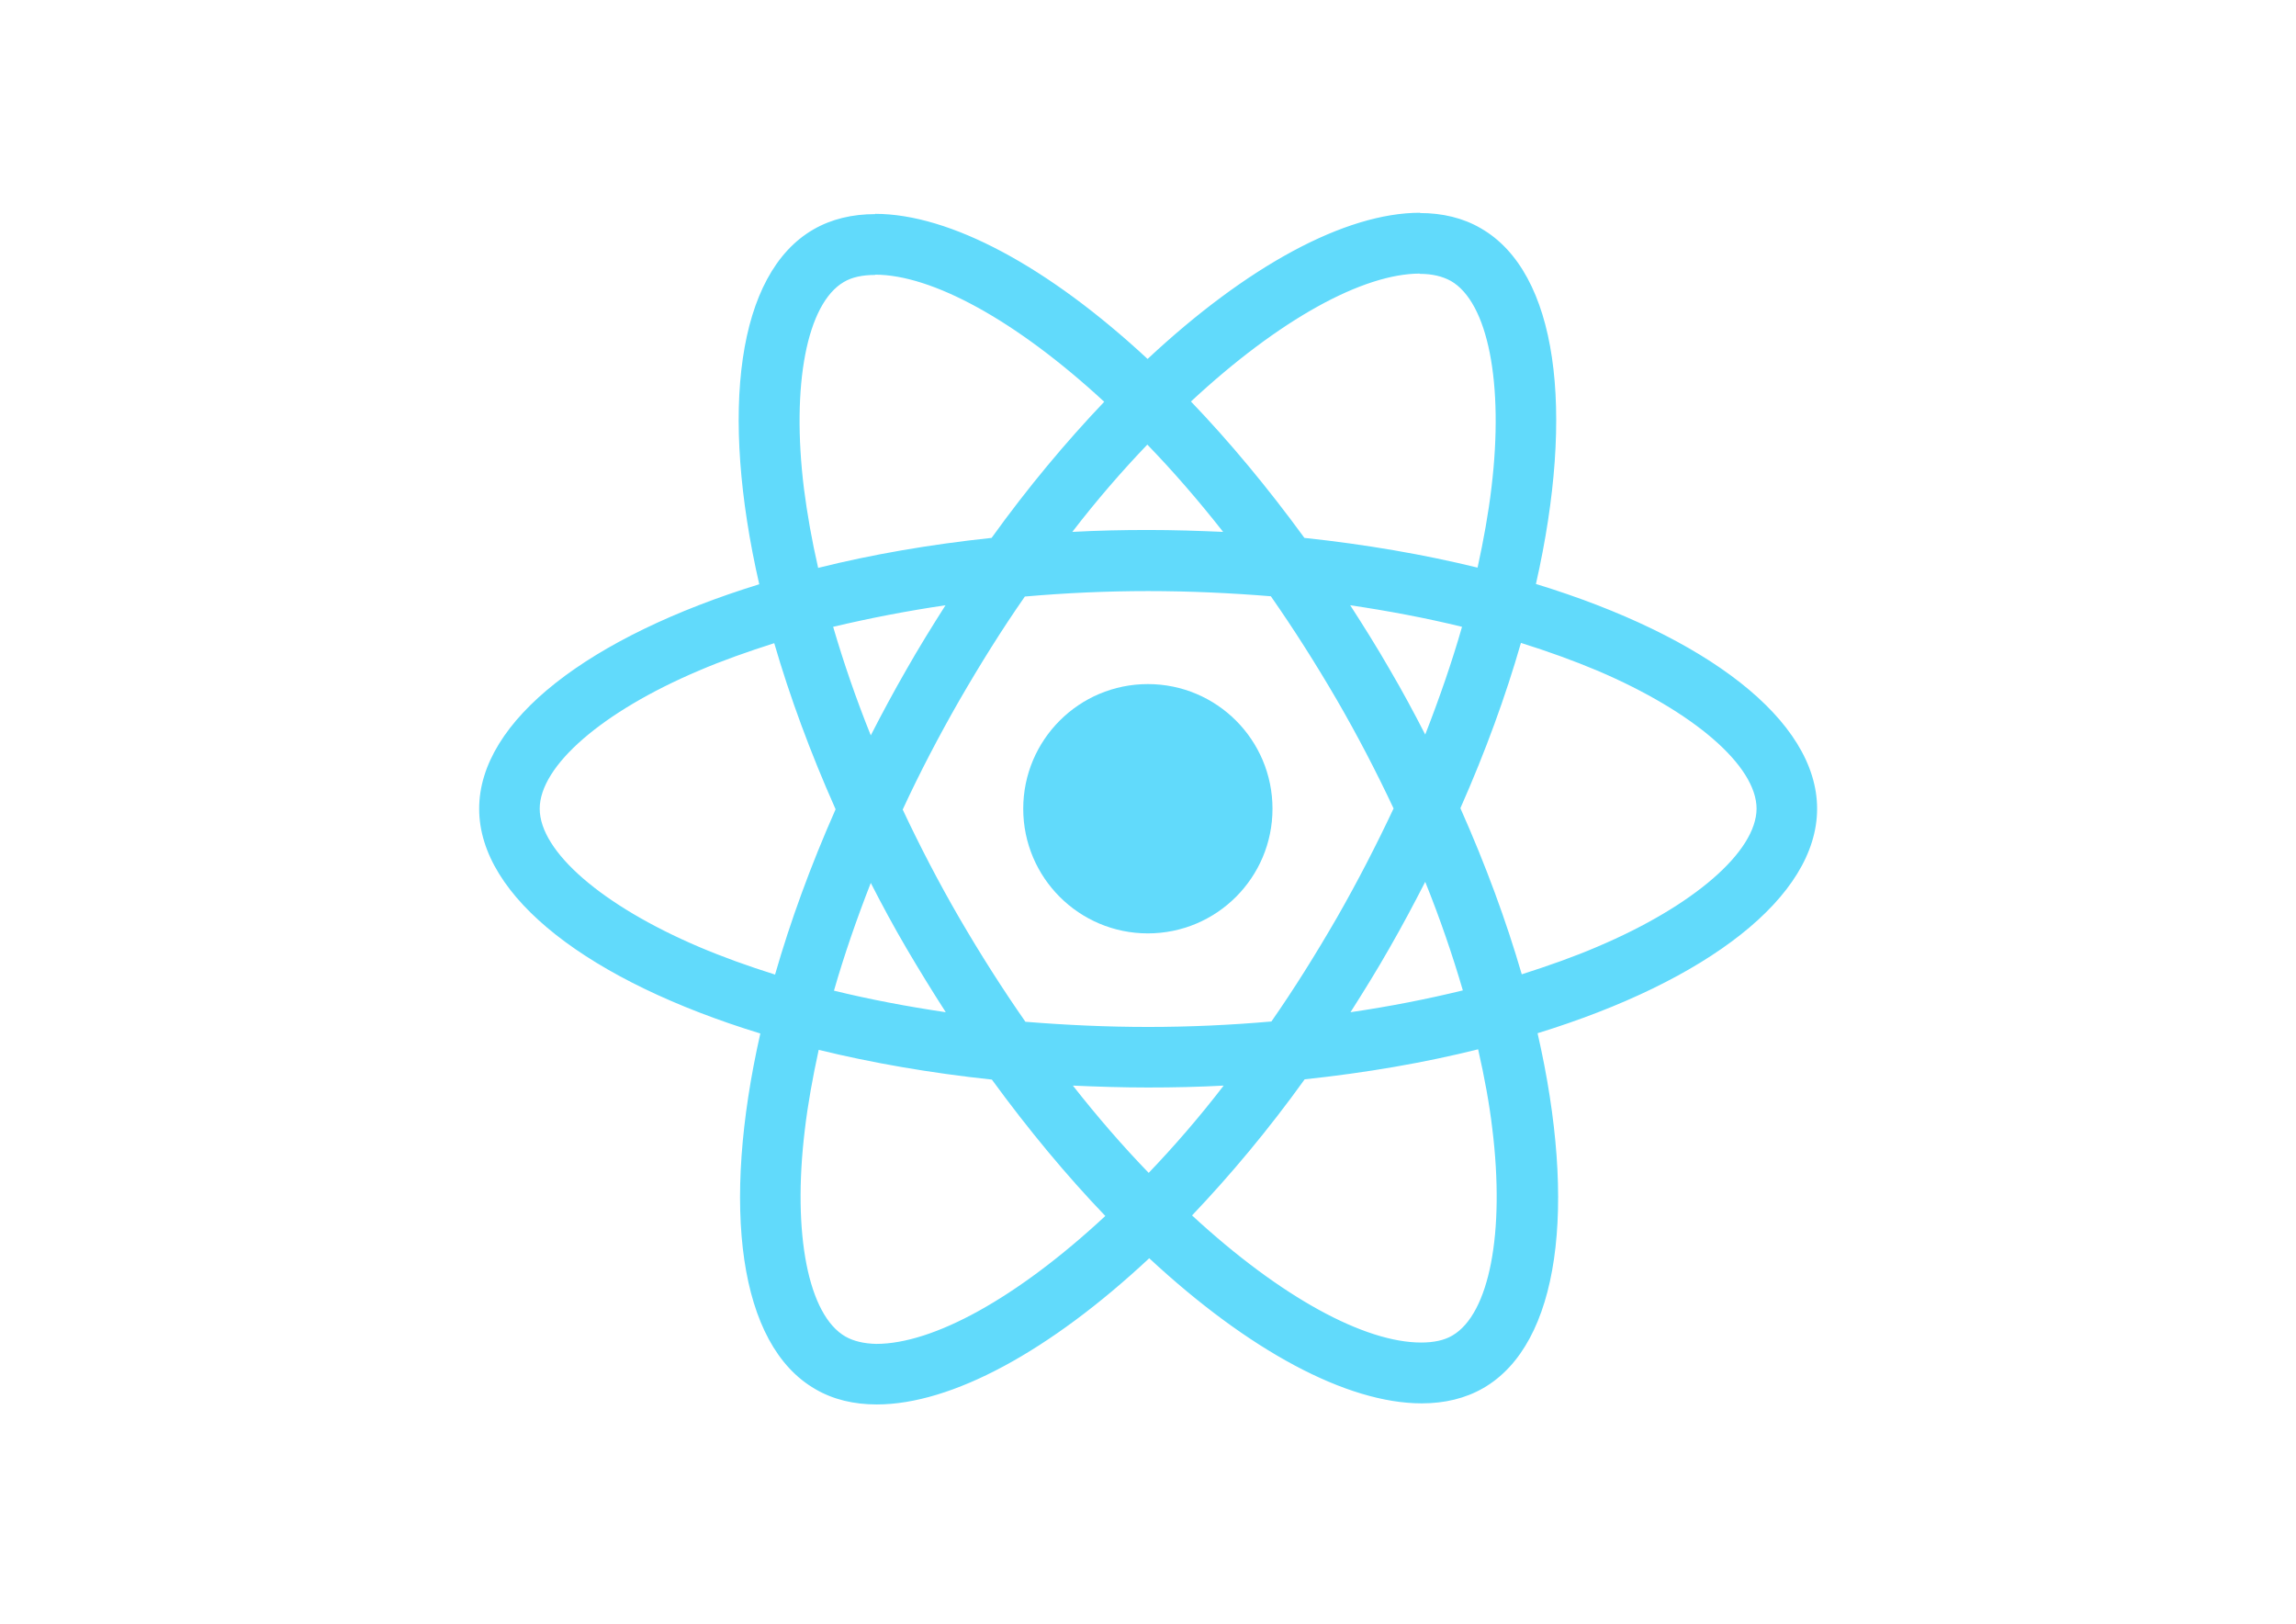
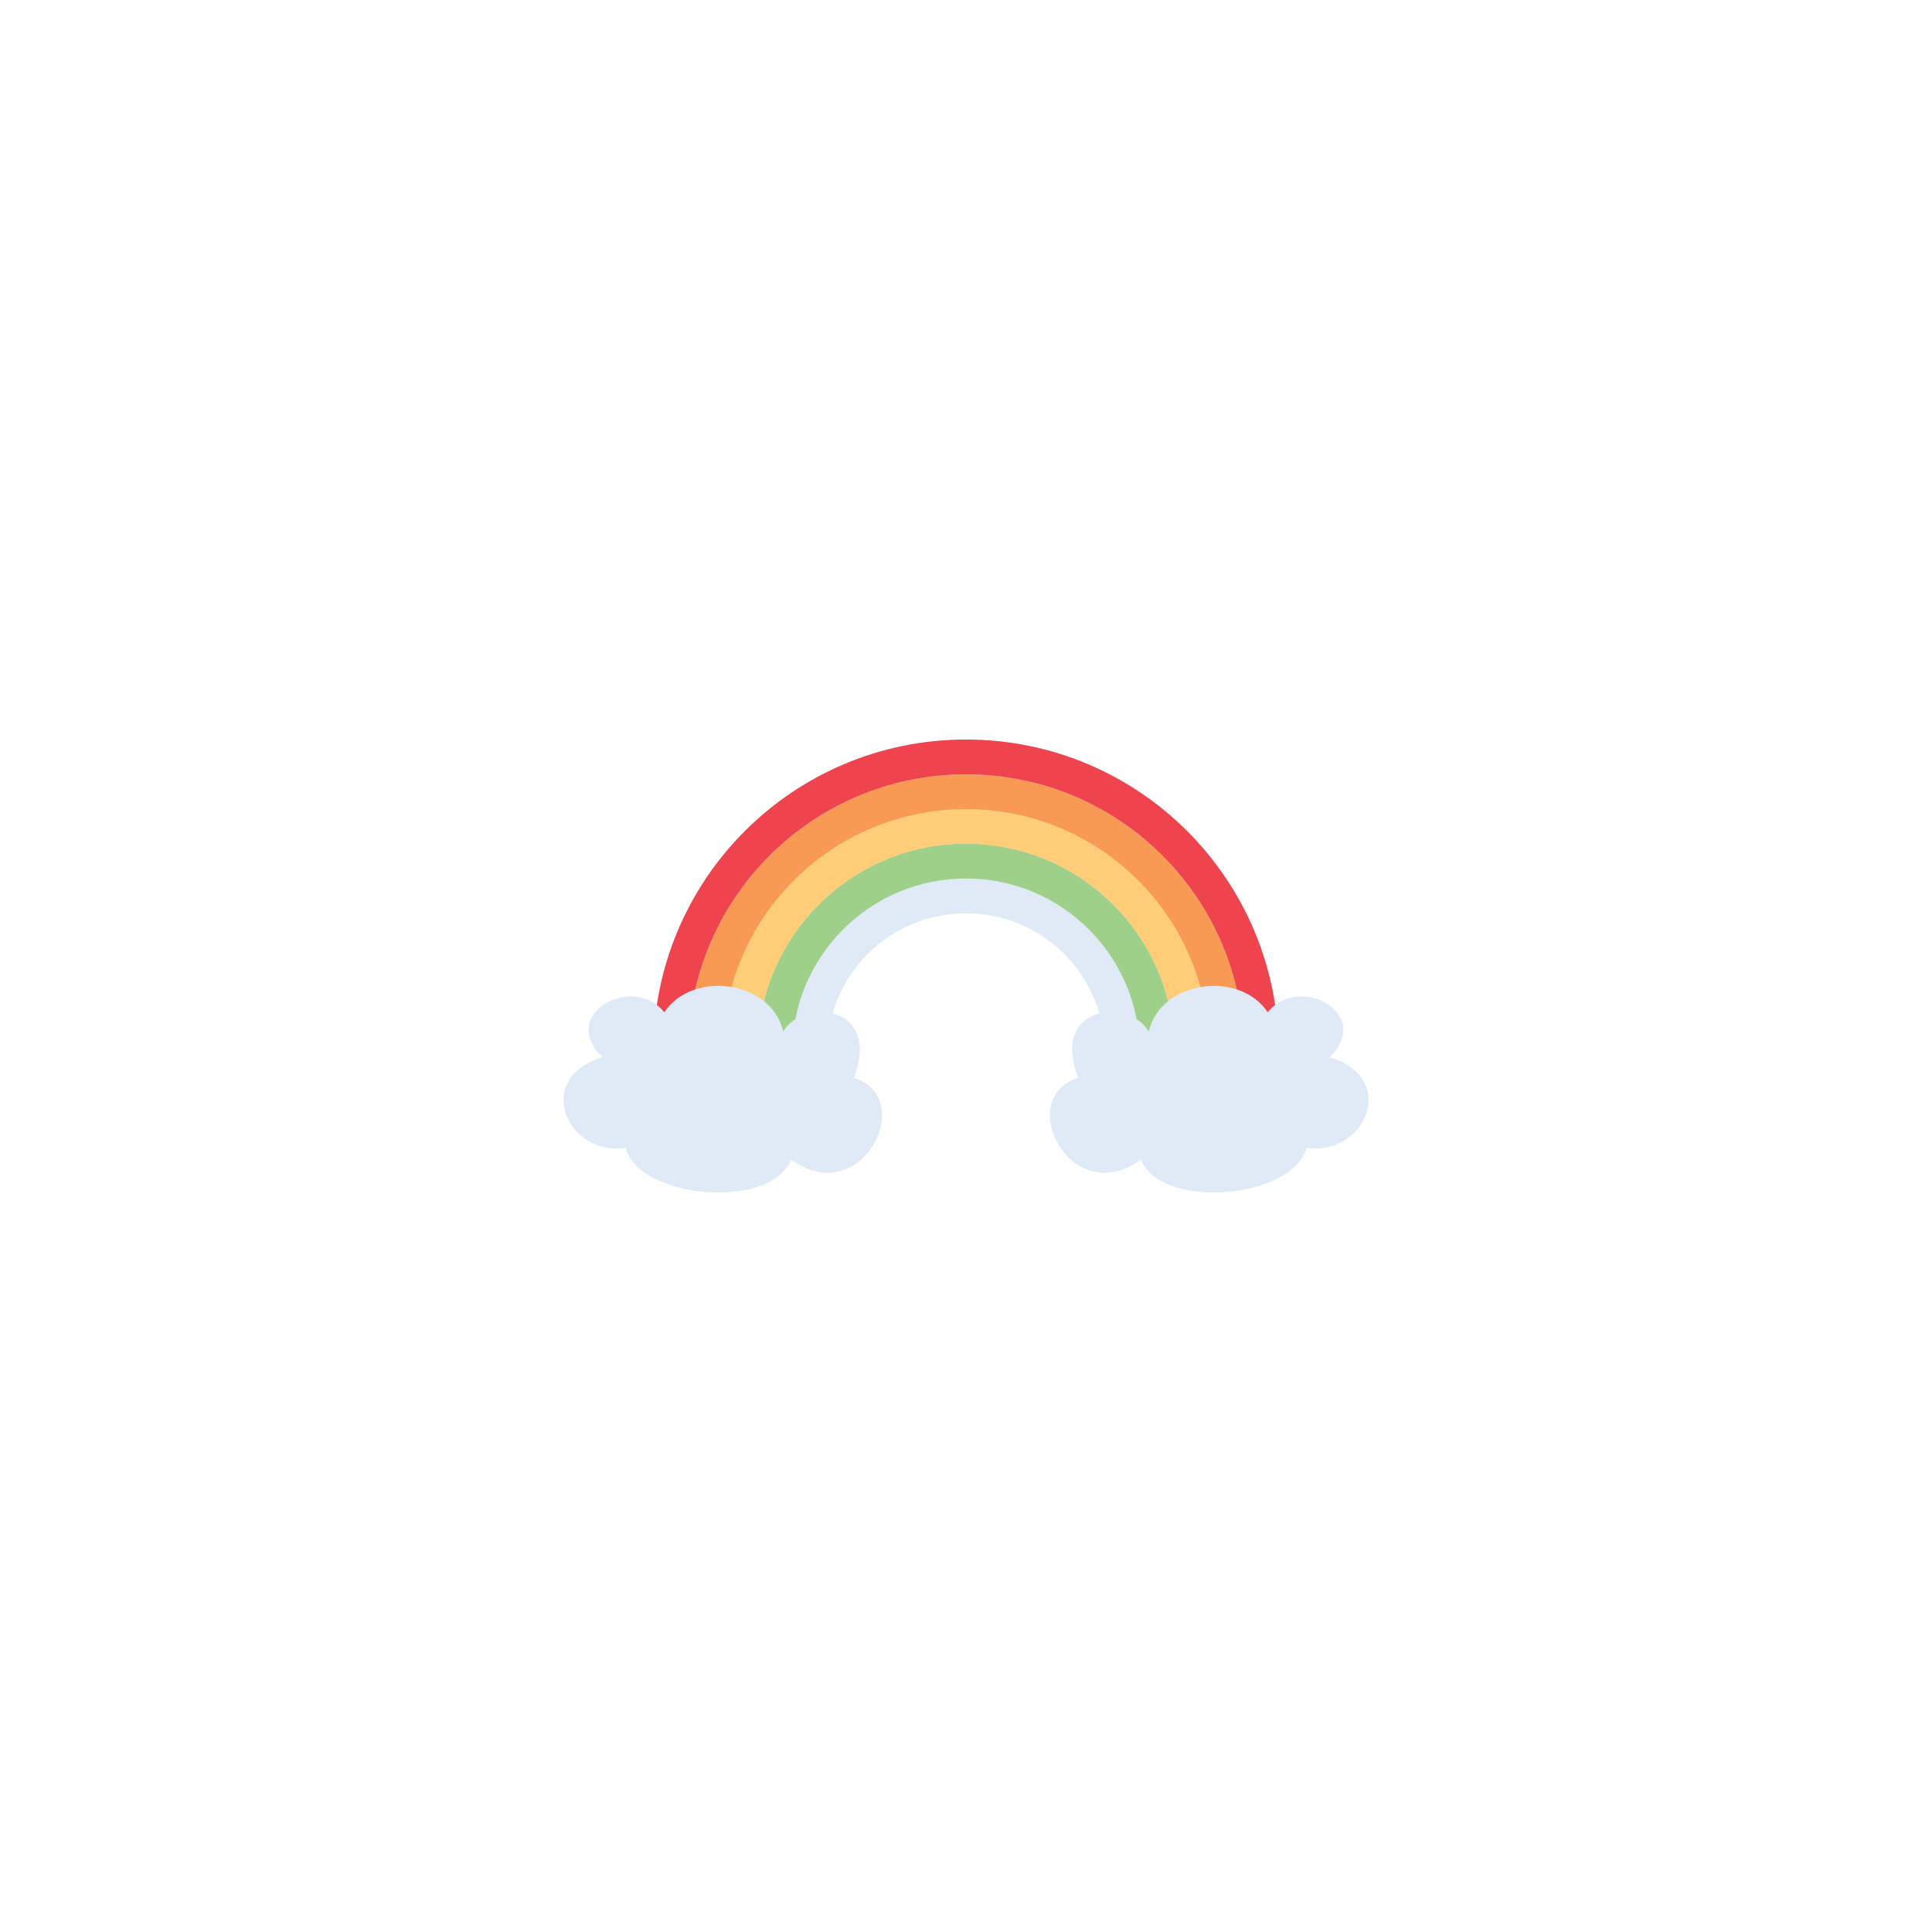
- <svg xmlns="http://www.w3.org/2000/svg" viewBox="0 0 841.9 595.3">
-   <g fill="#61DAFB">
-     <path d="M666.3 296.5c0-32.5-40.7-63.3-103.1-82.4 14.4-63.6 8-114.2-20.2-130.4-6.5-3.8-14.1-5.6-22.4-5.6v22.3c4.6 0 8.3.9 11.4 2.6 13.6 7.8 19.5 37.5 14.9 75.7-1.1 9.4-2.9 19.3-5.1 29.4-19.6-4.8-41-8.5-63.5-10.9-13.5-18.5-27.5-35.3-41.6-50 32.6-30.3 63.2-46.9 84-46.9V78c-27.5 0-63.5 19.6-99.9 53.6-36.4-33.8-72.4-53.2-99.9-53.2v22.3c20.7 0 51.4 16.5 84 46.6-14 14.7-28 31.4-41.3 49.9-22.6 2.4-44 6.1-63.6 11-2.3-10-4-19.7-5.2-29-4.7-38.2 1.1-67.9 14.6-75.8 3-1.8 6.9-2.6 11.5-2.6V78.5c-8.4 0-16 1.8-22.6 5.6-28.1 16.2-34.4 66.7-19.9 130.1-62.2 19.2-102.7 49.9-102.7 82.3 0 32.5 40.7 63.3 103.1 82.4-14.4 63.6-8 114.2 20.2 130.4 6.5 3.8 14.1 5.6 22.5 5.6 27.5 0 63.5-19.6 99.9-53.6 36.4 33.8 72.4 53.2 99.9 53.2 8.4 0 16-1.8 22.6-5.6 28.1-16.2 34.4-66.7 19.9-130.1 62-19.1 102.5-49.9 102.5-82.3zm-130.2-66.7c-3.7 12.9-8.3 26.2-13.5 39.5-4.1-8-8.4-16-13.1-24-4.6-8-9.5-15.8-14.4-23.4 14.2 2.1 27.9 4.7 41 7.9zm-45.8 106.5c-7.8 13.5-15.8 26.3-24.1 38.2-14.9 1.3-30 2-45.2 2-15.1 0-30.2-.7-45-1.9-8.3-11.9-16.4-24.6-24.2-38-7.6-13.1-14.5-26.4-20.8-39.8 6.2-13.4 13.2-26.8 20.7-39.9 7.8-13.5 15.8-26.3 24.1-38.2 14.9-1.3 30-2 45.2-2 15.1 0 30.2.7 45 1.9 8.3 11.9 16.4 24.6 24.2 38 7.6 13.1 14.5 26.4 20.8 39.8-6.3 13.4-13.2 26.8-20.7 39.9zm32.3-13c5.4 13.4 10 26.8 13.8 39.8-13.1 3.2-26.9 5.9-41.2 8 4.9-7.7 9.8-15.6 14.4-23.7 4.6-8 8.9-16.1 13-24.1zM421.2 430c-9.3-9.6-18.6-20.3-27.8-32 9 .4 18.2.7 27.5.7 9.4 0 18.7-.2 27.8-.7-9 11.7-18.3 22.4-27.5 32zm-74.4-58.9c-14.2-2.1-27.9-4.7-41-7.9 3.7-12.9 8.3-26.2 13.5-39.5 4.1 8 8.4 16 13.1 24 4.7 8 9.5 15.8 14.4 23.4zM420.7 163c9.3 9.6 18.6 20.3 27.8 32-9-.4-18.2-.7-27.5-.7-9.4 0-18.7.2-27.8.7 9-11.7 18.3-22.4 27.5-32zm-74 58.9c-4.9 7.7-9.8 15.6-14.4 23.7-4.6 8-8.9 16-13 24-5.4-13.4-10-26.8-13.8-39.8 13.1-3.1 26.9-5.8 41.2-7.9zm-90.5 125.2c-35.4-15.1-58.3-34.9-58.3-50.6 0-15.7 22.9-35.6 58.3-50.6 8.6-3.7 18-7 27.7-10.1 5.7 19.6 13.2 40 22.5 60.9-9.2 20.8-16.6 41.1-22.2 60.6-9.9-3.1-19.3-6.5-28-10.2zM310 490c-13.6-7.8-19.5-37.5-14.9-75.7 1.1-9.4 2.9-19.3 5.1-29.4 19.6 4.8 41 8.5 63.5 10.9 13.5 18.5 27.5 35.3 41.6 50-32.6 30.3-63.2 46.9-84 46.9-4.5-.1-8.3-1-11.3-2.7zm237.2-76.2c4.7 38.2-1.1 67.9-14.6 75.8-3 1.8-6.9 2.6-11.5 2.6-20.7 0-51.4-16.5-84-46.6 14-14.7 28-31.4 41.3-49.9 22.6-2.4 44-6.1 63.6-11 2.3 10.1 4.1 19.8 5.2 29.1zm38.5-66.7c-8.6 3.7-18 7-27.7 10.1-5.7-19.6-13.2-40-22.5-60.9 9.2-20.8 16.6-41.1 22.2-60.6 9.9 3.1 19.3 6.5 28.1 10.2 35.4 15.1 58.3 34.9 58.3 50.6-.1 15.7-23 35.6-58.4 50.6zM320.8 78.4z" />
-     <circle cx="420.9" cy="296.5" r="45.7" />
-     <path d="M520.5 78.1z" />
-   </g>
+ <svg xmlns="http://www.w3.org/2000/svg" version="1.1" id="Layer_1" x="0px" y="0px" viewBox="0 0 864 864" enable-background="new 0 0 864 864" xml:space="preserve">
+   <path fill="#E0E9F6" d="M432,330.728c-77.292,0-139.836,62.543-139.836,139.836h77.705c0-34.416,27.786-62.131,62.131-62.131  c34.345,0,62.131,27.715,62.131,62.131h77.705C571.836,393.272,509.292,330.728,432,330.728z" />
+   <path fill="#9ED089" d="M525.197,470.564h-15.492c0-42.876-34.758-77.705-77.705-77.705c-42.947,0-77.705,34.829-77.705,77.705  h-15.492c0-51.478,41.649-93.268,93.197-93.268C483.549,377.297,525.197,419.087,525.197,470.564z" />
+   <path fill="#FFCD78" d="M540.771,470.564h-15.573c0-51.478-41.648-93.268-93.197-93.268c-51.548,0-93.197,41.79-93.197,93.268  H323.23c0-60.089,48.681-108.7,108.77-108.7C492.09,361.865,540.771,410.475,540.771,470.564z" />
+   <path fill="#F89A54" d="M556.273,470.564h-15.503c0-60.089-48.681-108.7-108.77-108.7c-60.089,0-108.77,48.611-108.77,108.7h-15.502  c0-68.69,55.582-124.273,124.273-124.273C500.691,346.291,556.273,401.874,556.273,470.564z" />
+   <path fill="#EF444E" d="M571.836,470.564h-15.562c0-68.69-55.582-124.273-124.273-124.273c-68.69,0-124.273,55.582-124.273,124.273  h-15.563c0-77.292,62.544-139.836,139.836-139.836S571.836,393.272,571.836,470.564z" />
+   <path fill="#E0E9F6" d="M594.572,472.801c19.889-18.988-13.354-37.844-27.658-20.111c-12.507-18.931-47.823-14.388-53.199,8.623  c-9.004-15.539-44.177-11.515-31.499,20.74c-28.95,8.817-3.471,59.468,28.023,36.498c8.921,22.698,67.744,17.712,73.958-5.136  C610.886,516.88,625.574,482.085,594.572,472.801z" />
+   <path fill="#E0E9F6" d="M269.427,472.801c-19.888-18.988,13.355-37.844,27.659-20.111c12.506-18.931,47.823-14.388,53.199,8.623  c9.004-15.539,44.177-11.515,31.499,20.74c28.951,8.817,3.471,59.468-28.023,36.498c-8.921,22.698-67.744,17.712-73.958-5.136  C253.115,516.88,238.425,482.085,269.427,472.801z" />
</svg>
